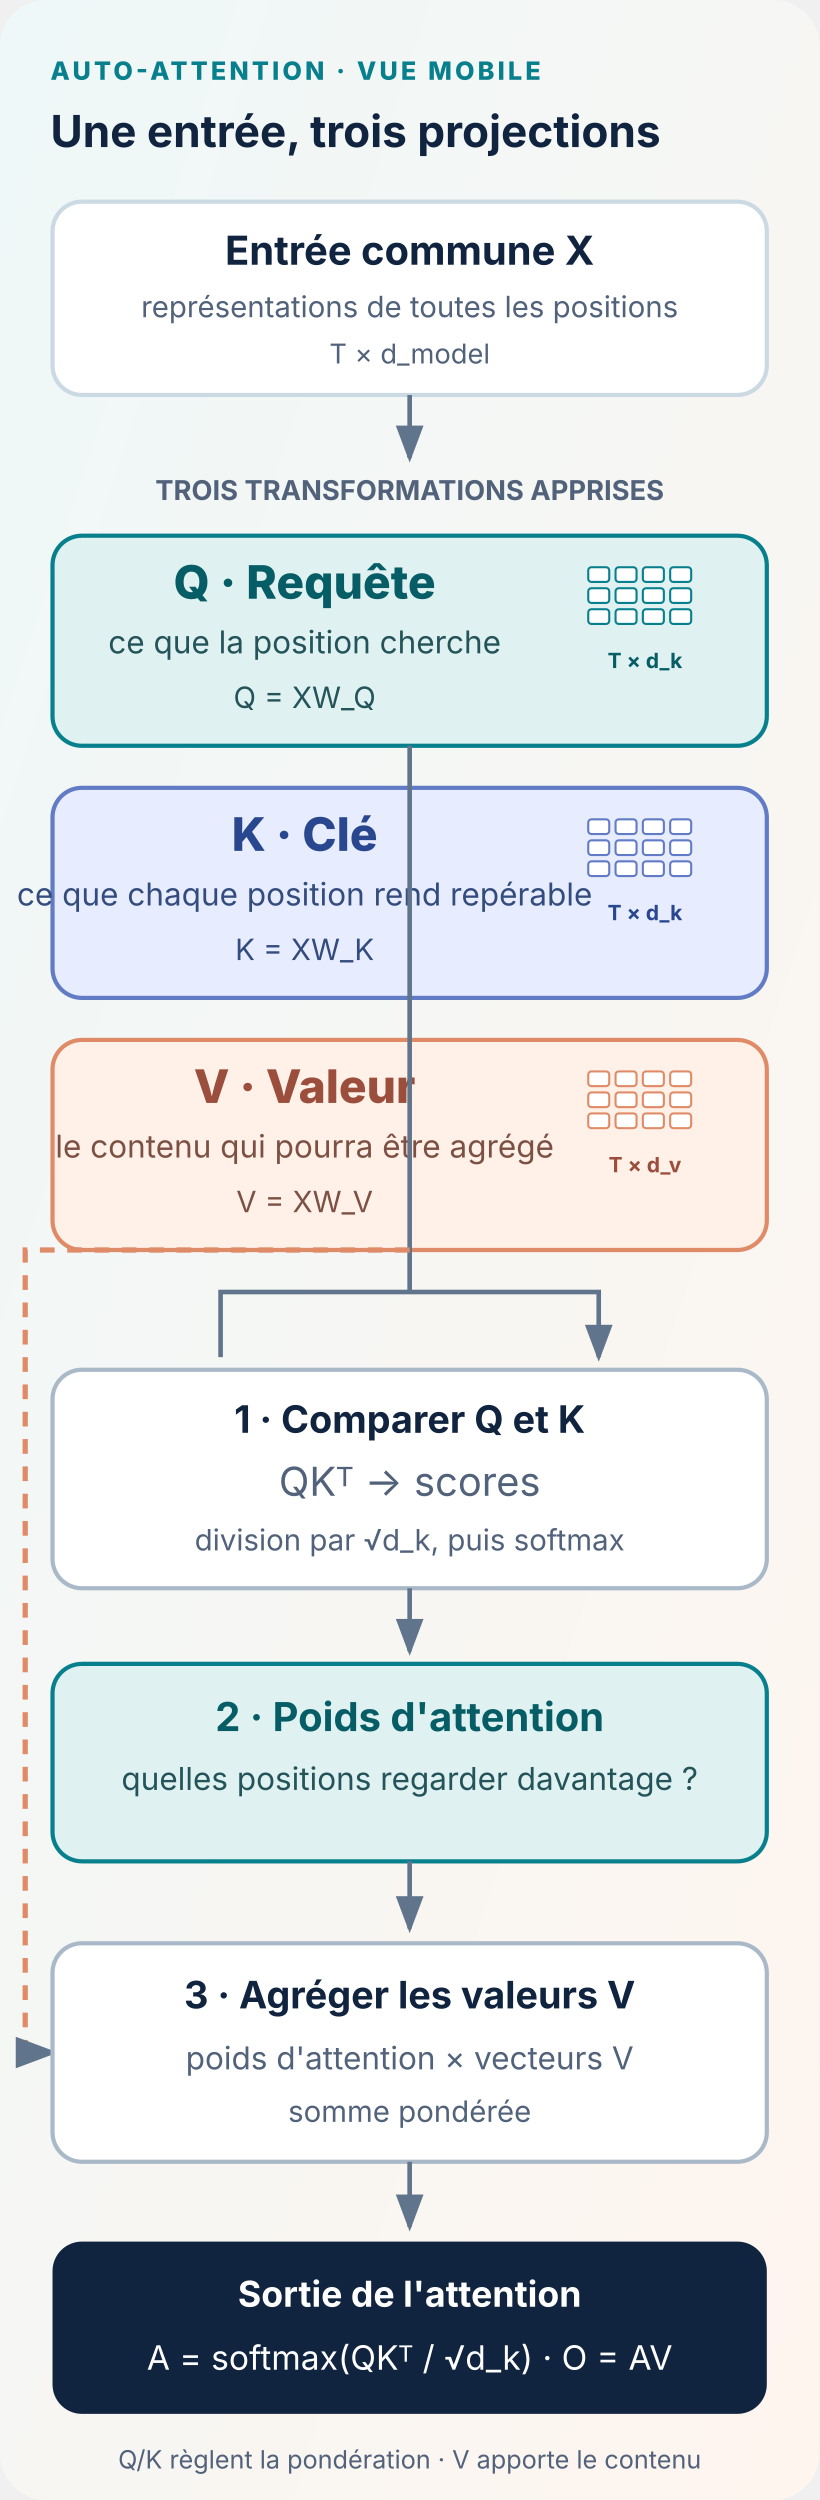
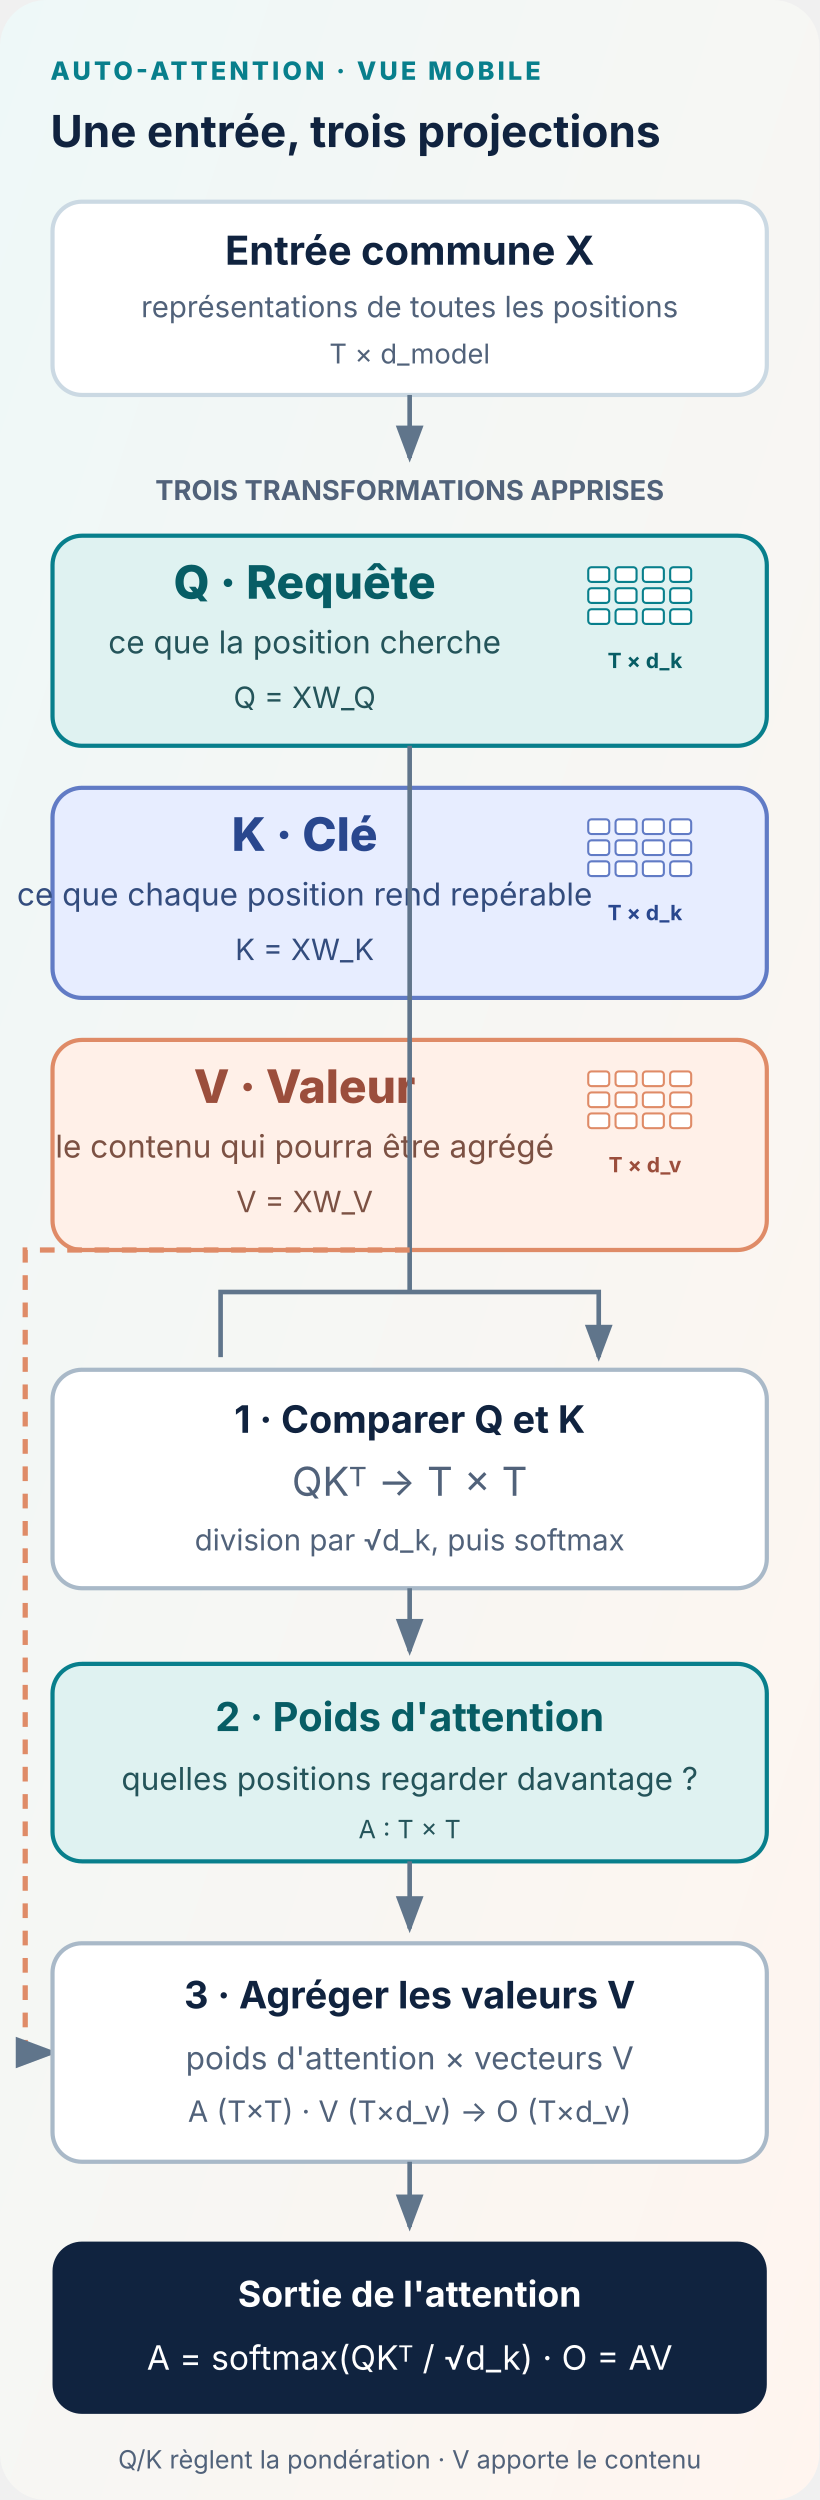
<svg xmlns="http://www.w3.org/2000/svg" viewBox="0 0 390 1190" role="img" aria-labelledby="title desc">
  <defs>
    <linearGradient id="bgm" x1="0" y1="0" x2="1" y2="1">
      <stop stop-color="#eef8f8" />
      <stop offset="1" stop-color="#fff5ef" />
    </linearGradient>
    <marker id="arrm" markerWidth="9" markerHeight="9" refX="7" refY="3" orient="auto">
      <path d="M0 0 L0 6 L8 3z" fill="#60758b" />
    </marker>
  </defs>
  <rect width="390" height="1190" rx="22" fill="url(#bgm)" />
  <text x="24" y="38" font-family="Inter,Arial,sans-serif" font-size="12" font-weight="800" letter-spacing="1.5" fill="#087f8c">AUTO-ATTENTION · VUE MOBILE</text>
  <text x="24" y="70" font-family="Inter,Arial,sans-serif" font-size="21" font-weight="750" fill="#10233f">Une entrée, trois projections</text>
  <rect x="25" y="96" width="340" height="92" rx="14" fill="#fff" stroke="#cbd9e3" stroke-width="2" />
  <text x="195" y="126" text-anchor="middle" font-family="Inter,Arial,sans-serif" font-size="19" font-weight="750" fill="#10233f">Entrée commune X</text>
  <text x="195" y="151" text-anchor="middle" font-family="Inter,Arial,sans-serif" font-size="14" fill="#51627a">représentations de toutes les positions</text>
  <text x="195" y="173" text-anchor="middle" font-family="Inter,Arial,sans-serif" font-size="13" fill="#51627a">T × d_model</text>
  <path d="M195 188 V218" stroke="#60758b" stroke-width="2.2" marker-end="url(#arrm)" />
  <text x="195" y="238" text-anchor="middle" font-family="Inter,Arial,sans-serif" font-size="13" font-weight="700" fill="#51627a">TROIS TRANSFORMATIONS APPRISES</text>
  <rect x="25" y="255" width="340" height="100" rx="14" fill="#dff2f1" stroke="#087f8c" stroke-width="2" />
  <text x="145" y="285" text-anchor="middle" font-family="Inter,Arial,sans-serif" font-size="22" font-weight="800" fill="#075d65">Q · Requête</text>
  <text x="145" y="311" text-anchor="middle" font-family="Inter,Arial,sans-serif" font-size="15" fill="#24545a">ce que la position cherche</text>
  <text x="145" y="337" text-anchor="middle" font-family="Inter,Arial,sans-serif" font-size="14" fill="#24545a">Q = XW_Q</text>
  <text x="307" y="318" text-anchor="middle" font-family="Inter,Arial,sans-serif" font-size="10" font-weight="700" fill="#075d65">T × d_k</text>
  <g fill="#ffffff" stroke="#087f8c" stroke-width="1">
    <rect x="280" y="270" width="10" height="7" rx="1.5" />
    <rect x="293" y="270" width="10" height="7" rx="1.5" />
    <rect x="306" y="270" width="10" height="7" rx="1.5" />
    <rect x="319" y="270" width="10" height="7" rx="1.5" />
    <rect x="280" y="280" width="10" height="7" rx="1.5" />
    <rect x="293" y="280" width="10" height="7" rx="1.5" />
    <rect x="306" y="280" width="10" height="7" rx="1.5" />
    <rect x="319" y="280" width="10" height="7" rx="1.5" />
    <rect x="280" y="290" width="10" height="7" rx="1.5" />
    <rect x="293" y="290" width="10" height="7" rx="1.5" />
    <rect x="306" y="290" width="10" height="7" rx="1.5" />
    <rect x="319" y="290" width="10" height="7" rx="1.5" />
  </g>
  <rect x="25" y="375" width="340" height="100" rx="14" fill="#e7edff" stroke="#617bc5" stroke-width="2" />
  <text x="145" y="405" text-anchor="middle" font-family="Inter,Arial,sans-serif" font-size="22" font-weight="800" fill="#29478e">K · Clé</text>
  <text x="145" y="431" text-anchor="middle" font-family="Inter,Arial,sans-serif" font-size="15" fill="#334c7d">ce que chaque position rend repérable</text>
  <text x="145" y="457" text-anchor="middle" font-family="Inter,Arial,sans-serif" font-size="14" fill="#334c7d">K = XW_K</text>
  <text x="307" y="438" text-anchor="middle" font-family="Inter,Arial,sans-serif" font-size="10" font-weight="700" fill="#29478e">T × d_k</text>
  <g fill="#ffffff" stroke="#617bc5" stroke-width="1">
    <rect x="280" y="390" width="10" height="7" rx="1.5" />
    <rect x="293" y="390" width="10" height="7" rx="1.5" />
    <rect x="306" y="390" width="10" height="7" rx="1.5" />
    <rect x="319" y="390" width="10" height="7" rx="1.5" />
    <rect x="280" y="400" width="10" height="7" rx="1.5" />
    <rect x="293" y="400" width="10" height="7" rx="1.5" />
    <rect x="306" y="400" width="10" height="7" rx="1.5" />
    <rect x="319" y="400" width="10" height="7" rx="1.5" />
    <rect x="280" y="410" width="10" height="7" rx="1.5" />
    <rect x="293" y="410" width="10" height="7" rx="1.5" />
    <rect x="306" y="410" width="10" height="7" rx="1.5" />
    <rect x="319" y="410" width="10" height="7" rx="1.5" />
  </g>
  <rect x="25" y="495" width="340" height="100" rx="14" fill="#fff0e8" stroke="#df8b67" stroke-width="2" />
  <text x="145" y="525" text-anchor="middle" font-family="Inter,Arial,sans-serif" font-size="22" font-weight="800" fill="#9b4e3c">V · Valeur</text>
  <text x="145" y="551" text-anchor="middle" font-family="Inter,Arial,sans-serif" font-size="15" fill="#7c5143">le contenu qui pourra être agrégé</text>
  <text x="145" y="577" text-anchor="middle" font-family="Inter,Arial,sans-serif" font-size="14" fill="#7c5143">V = XW_V</text>
  <text x="307" y="558" text-anchor="middle" font-family="Inter,Arial,sans-serif" font-size="10" font-weight="700" fill="#9b4e3c">T × d_v</text>
  <g fill="#ffffff" stroke="#df8b67" stroke-width="1">
    <rect x="280" y="510" width="10" height="7" rx="1.5" />
    <rect x="293" y="510" width="10" height="7" rx="1.5" />
    <rect x="306" y="510" width="10" height="7" rx="1.5" />
    <rect x="319" y="510" width="10" height="7" rx="1.5" />
    <rect x="280" y="520" width="10" height="7" rx="1.5" />
    <rect x="293" y="520" width="10" height="7" rx="1.5" />
    <rect x="306" y="520" width="10" height="7" rx="1.5" />
    <rect x="319" y="520" width="10" height="7" rx="1.5" />
    <rect x="280" y="530" width="10" height="7" rx="1.5" />
    <rect x="293" y="530" width="10" height="7" rx="1.5" />
    <rect x="306" y="530" width="10" height="7" rx="1.5" />
    <rect x="319" y="530" width="10" height="7" rx="1.5" />
  </g>
  <path d="M195 355 V615 H105 V646 M195 475 V615 H285 V646" fill="none" stroke="#60758b" stroke-width="2.2" marker-end="url(#arrm)" />
  <rect x="25" y="652" width="340" height="104" rx="14" fill="#fff" stroke="#a9b9c8" stroke-width="2" />
  <text x="195" y="682" text-anchor="middle" font-family="Inter,Arial,sans-serif" font-size="18" font-weight="750" fill="#10233f">1 · Comparer Q et K</text>
-   <text x="195" y="712" text-anchor="middle" font-family="Inter,Arial,sans-serif" font-size="19" fill="#51627a">QKᵀ → scores</text>
+   <text x="195" y="712" text-anchor="middle" font-family="Inter,Arial,sans-serif" font-size="19" fill="#51627a">QKᵀ → T × T</text>
  <text x="195" y="738" text-anchor="middle" font-family="Inter,Arial,sans-serif" font-size="14" fill="#51627a">division par √d_k, puis softmax</text>
  <path d="M195 756 V786" stroke="#60758b" stroke-width="2.2" marker-end="url(#arrm)" />
  <rect x="25" y="792" width="340" height="94" rx="14" fill="#dff2f1" stroke="#087f8c" stroke-width="2" />
  <text x="195" y="824" text-anchor="middle" font-family="Inter,Arial,sans-serif" font-size="19" font-weight="750" fill="#075d65">2 · Poids d'attention</text>
  <text x="195" y="852" text-anchor="middle" font-family="Inter,Arial,sans-serif" font-size="15" fill="#24545a">quelles positions regarder davantage ?</text>
+   <text x="195" y="875" text-anchor="middle" font-family="Inter,Arial,sans-serif" font-size="12" fill="#24545a">A : T × T</text>
  <path d="M195 886 V918" stroke="#60758b" stroke-width="2.2" marker-end="url(#arrm)" />
  <path d="M195 595 H12 V977 H25" fill="none" stroke="#df8b67" stroke-width="2.5" stroke-dasharray="7 6" marker-end="url(#arrm)" />
  <rect x="25" y="925" width="340" height="104" rx="14" fill="#fff" stroke="#a9b9c8" stroke-width="2" />
  <text x="195" y="956" text-anchor="middle" font-family="Inter,Arial,sans-serif" font-size="18" font-weight="750" fill="#10233f">3 · Agréger les valeurs V</text>
  <text x="195" y="985" text-anchor="middle" font-family="Inter,Arial,sans-serif" font-size="15" fill="#51627a">poids d'attention × vecteurs V</text>
-   <text x="195" y="1010" text-anchor="middle" font-family="Inter,Arial,sans-serif" font-size="14" fill="#51627a">somme pondérée</text>
+   <text x="195" y="1010" text-anchor="middle" font-family="Inter,Arial,sans-serif" font-size="14" fill="#51627a">A (T×T) · V (T×d_v) → O (T×d_v)</text>
  <path d="M195 1029 V1060" stroke="#60758b" stroke-width="2.2" marker-end="url(#arrm)" />
  <rect x="25" y="1067" width="340" height="82" rx="14" fill="#10233f" />
  <text x="195" y="1098" text-anchor="middle" font-family="Inter,Arial,sans-serif" font-size="17" font-weight="750" fill="#fff">Sortie de l'attention</text>
  <text x="195" y="1128" text-anchor="middle" font-family="Inter,Arial,sans-serif" font-size="16" fill="#fff">A = softmax(QKᵀ / √d_k) · O = AV</text>
  <text x="195" y="1175" text-anchor="middle" font-family="Inter,Arial,sans-serif" font-size="12" fill="#51627a">Q/K règlent la pondération · V apporte le contenu</text>
</svg>
